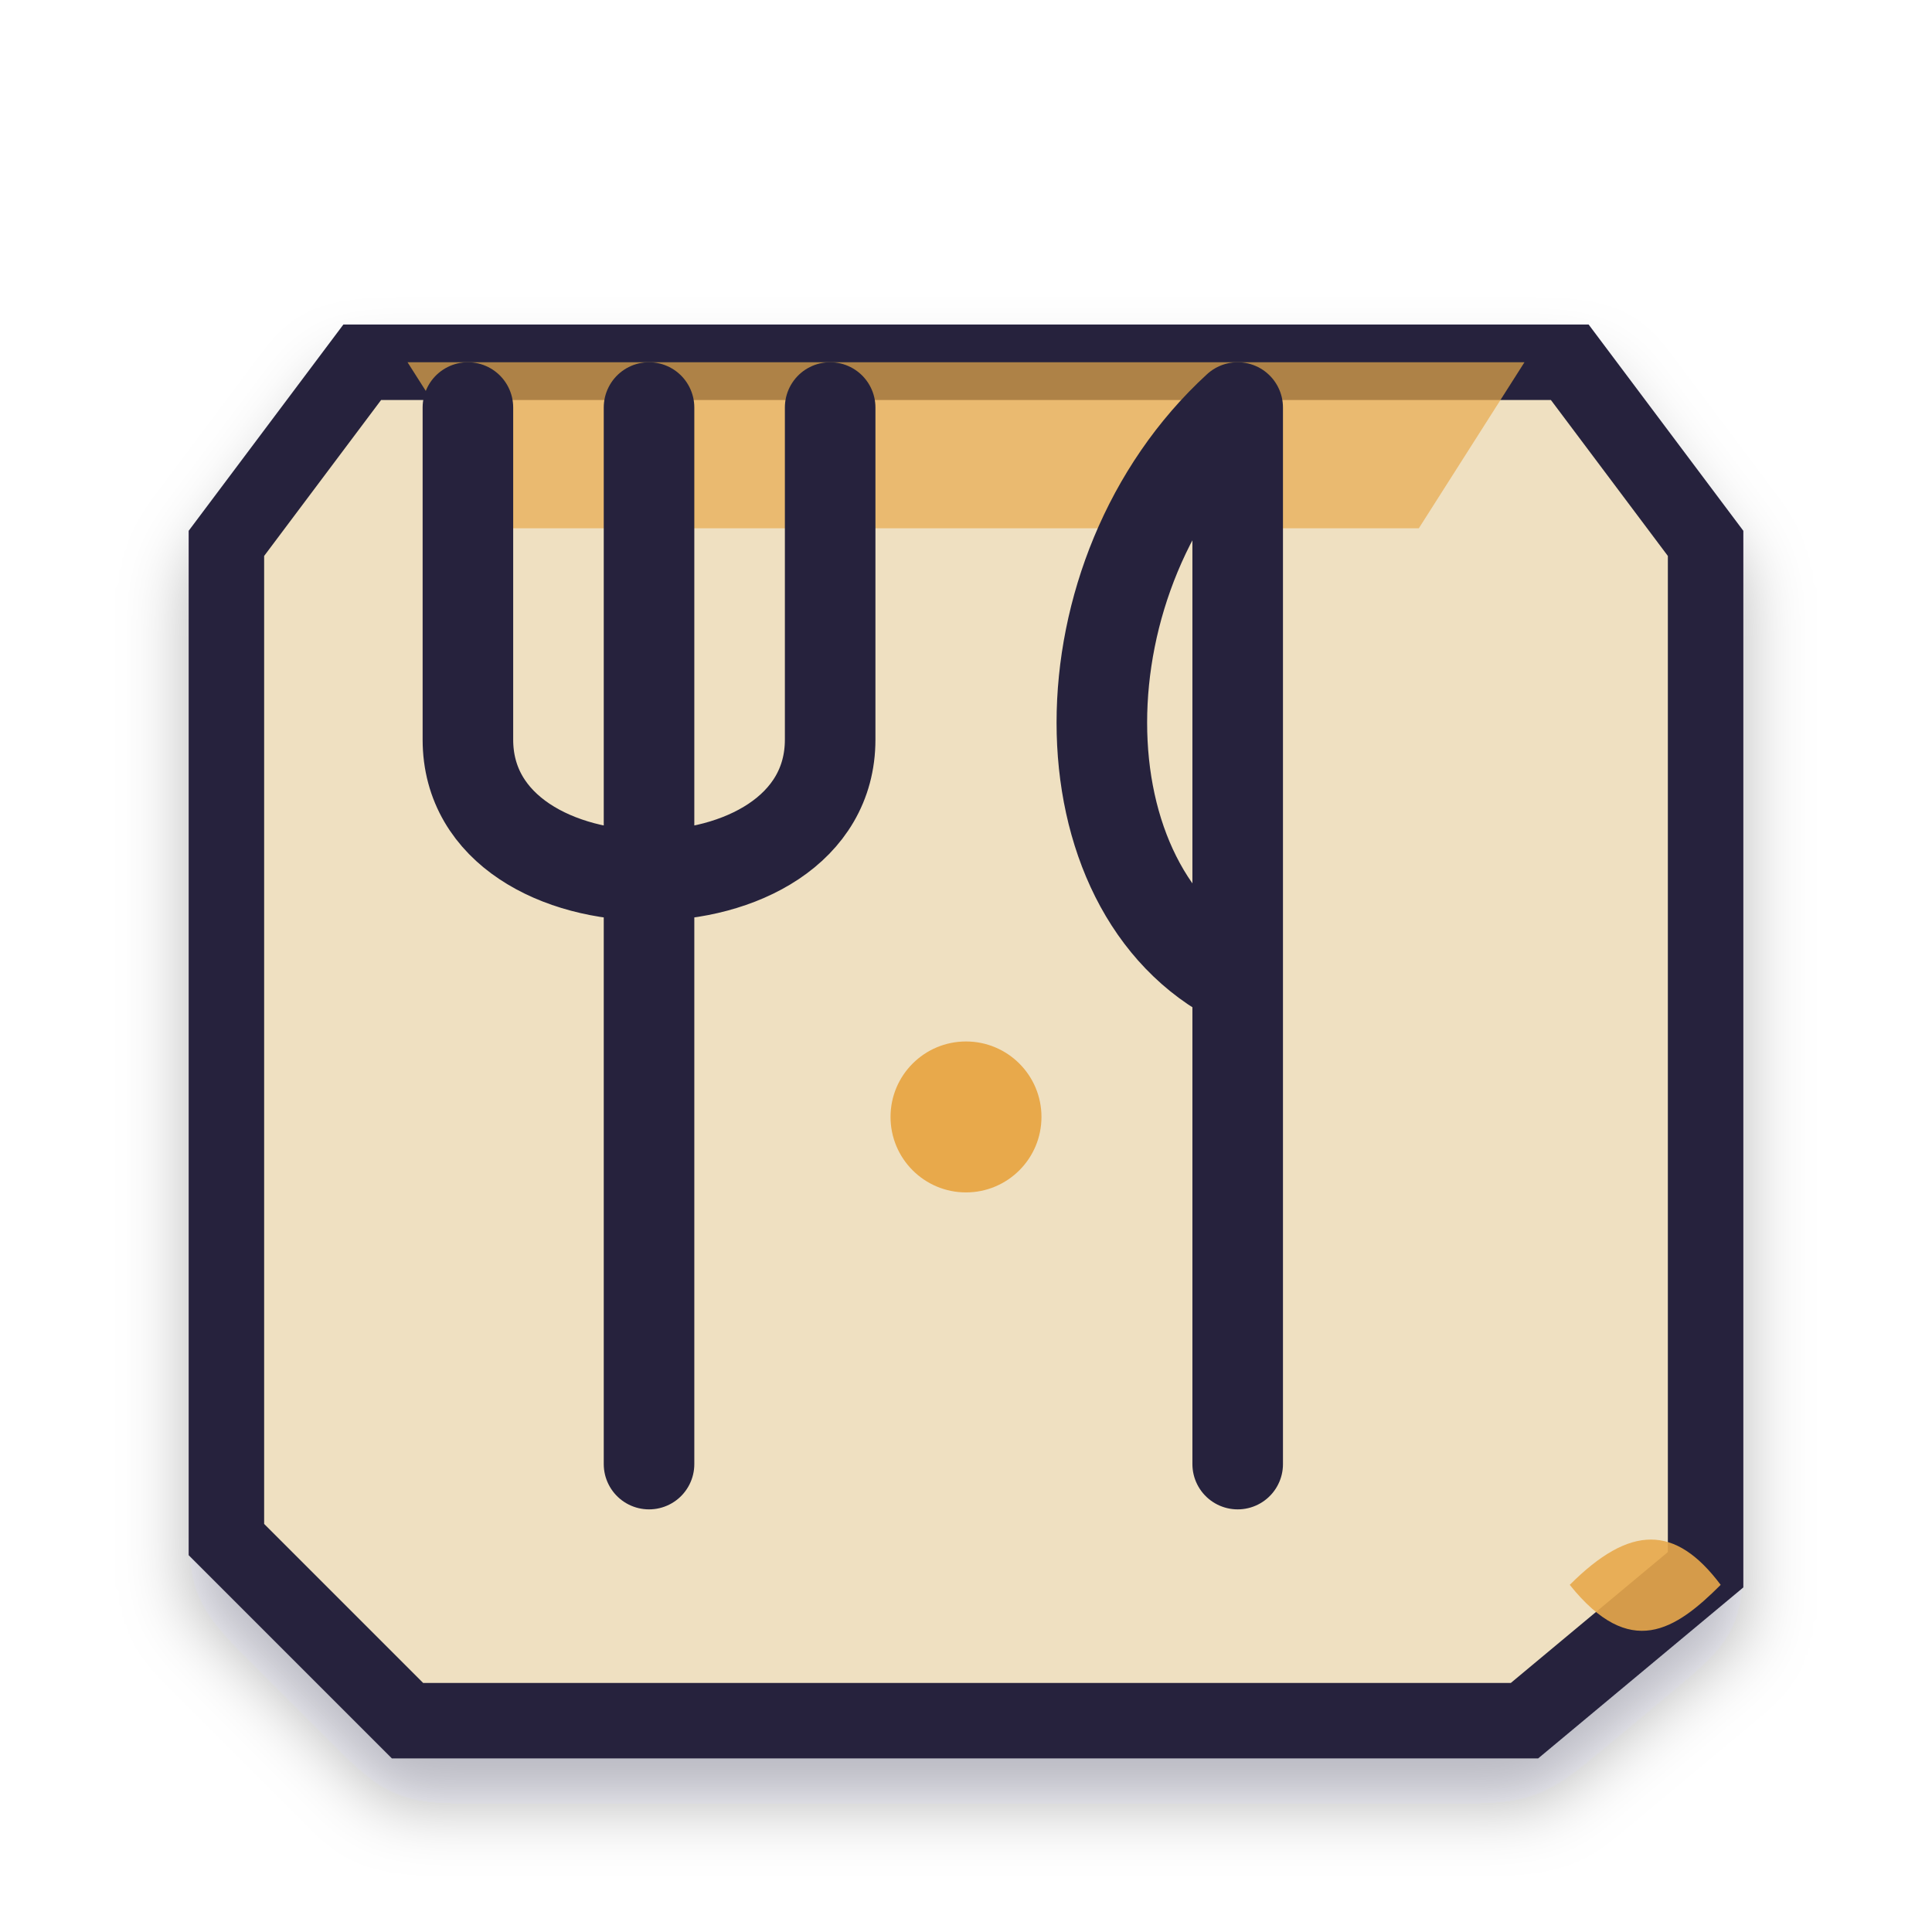
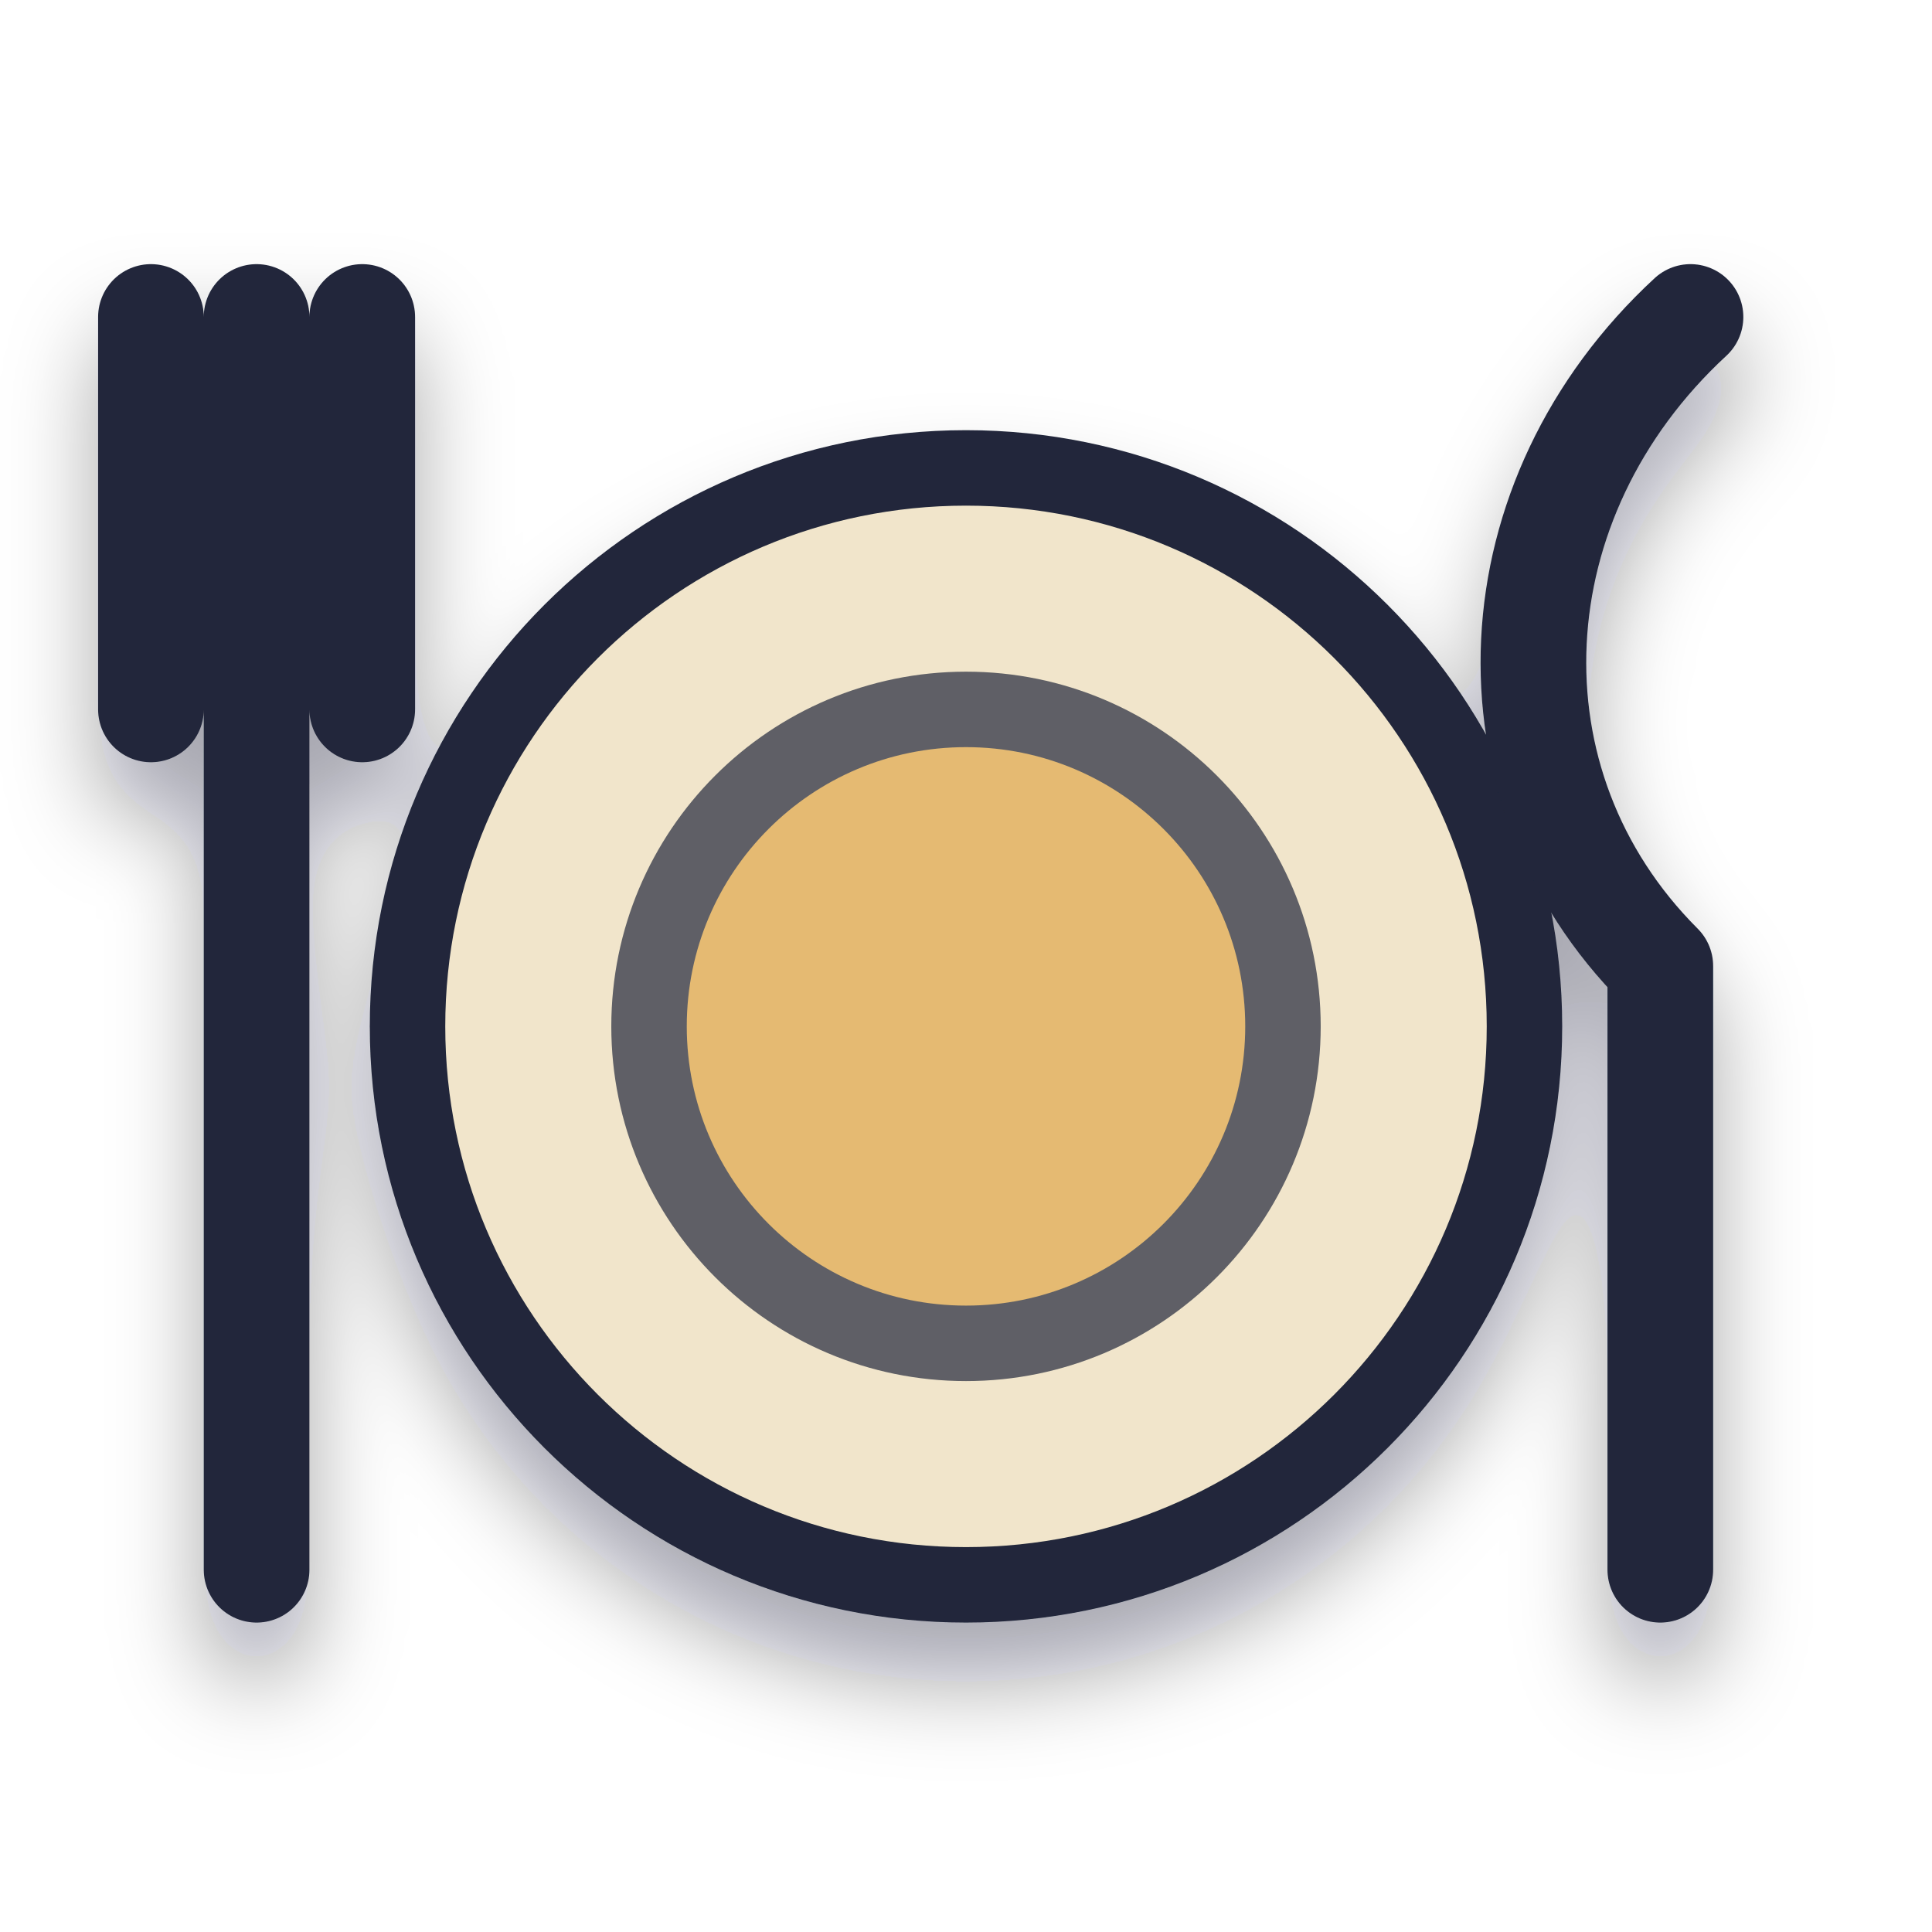
- <svg xmlns="http://www.w3.org/2000/svg" viewBox="0 0 128 128" role="img" aria-labelledby="title">
+ <svg xmlns="http://www.w3.org/2000/svg" viewBox="0 0 128 128" role="img" aria-labelledby="title" data-icon-family="reward" data-icon-version="2">
  <defs>
-     <filter id="paper-shadow" x="-25%" y="-25%" width="150%" height="160%">
-       <feDropShadow dx="0" dy="3" stdDeviation="2.2" flood-color="#080c18" flood-opacity=".28" />
+     <filter id="lift" x="-25%" y="-25%" width="150%" height="165%">
+       <feDropShadow dx="0" dy="4" stdDeviation="3" flood-color="#050814" flood-opacity=".34" />
    </filter>
+     <linearGradient id="paper" x1="0" y1="0" x2="1" y2="1">
+       <stop stop-color="#f8f4e8" />
+       <stop offset="1" stop-color="#d9c39d" />
+     </linearGradient>
+     <linearGradient id="steel" x1="0" y1="0" x2="1" y2="1">
+       <stop stop-color="#e8edf5" />
+       <stop offset=".5" stop-color="#aebbd0" />
+       <stop offset="1" stop-color="#6f819d" />
+     </linearGradient>
+     <linearGradient id="gold" x1="0" y1="0" x2="1" y2="1">
+       <stop stop-color="#ffd77d" />
+       <stop offset=".5" stop-color="#dfa84b" />
+       <stop offset="1" stop-color="#9b642c" />
+     </linearGradient>
  </defs>
-   <g filter="url(#paper-shadow)">
-     <path d="M24 24h80l9 12v68l-12 10H27l-12-12V36z" fill="#efe0c1" stroke="#25243c" stroke-width="5" />
-     <path d="M27 24h74l-7 11H34z" fill="#e8a94b" opacity=".7" />
-     <g class="motif">
-       <path d="M43 27v70M31 27v22c0 12 24 12 24 0V27M82 27c-12 11-12 32 0 38v32M82 27v38" fill="none" stroke="#25243c" stroke-width="6" stroke-linecap="round" />
-       <circle cx="64" cy="74" r="5" fill="#e8a94b" />
-     </g>
+   <g filter="url(#lift)" stroke="#20273a" stroke-width="5" stroke-linecap="round" stroke-linejoin="round">
+     <circle cx="64" cy="68" r="37" fill="#f1e5cb" />
+     <circle cx="64" cy="68" r="21" fill="#dfa84b" opacity=".7" />
+     <path d="M17 21v83M10 21v26m14-26v26M112 21c-13 12-14 31-2 43v40" fill="none" stroke-width="7" />
  </g>
-   <path d="M104 105c4-4 7-4 10 0-3 3-6 5-10 0z" fill="#e8a94b" opacity=".9" />
</svg>
